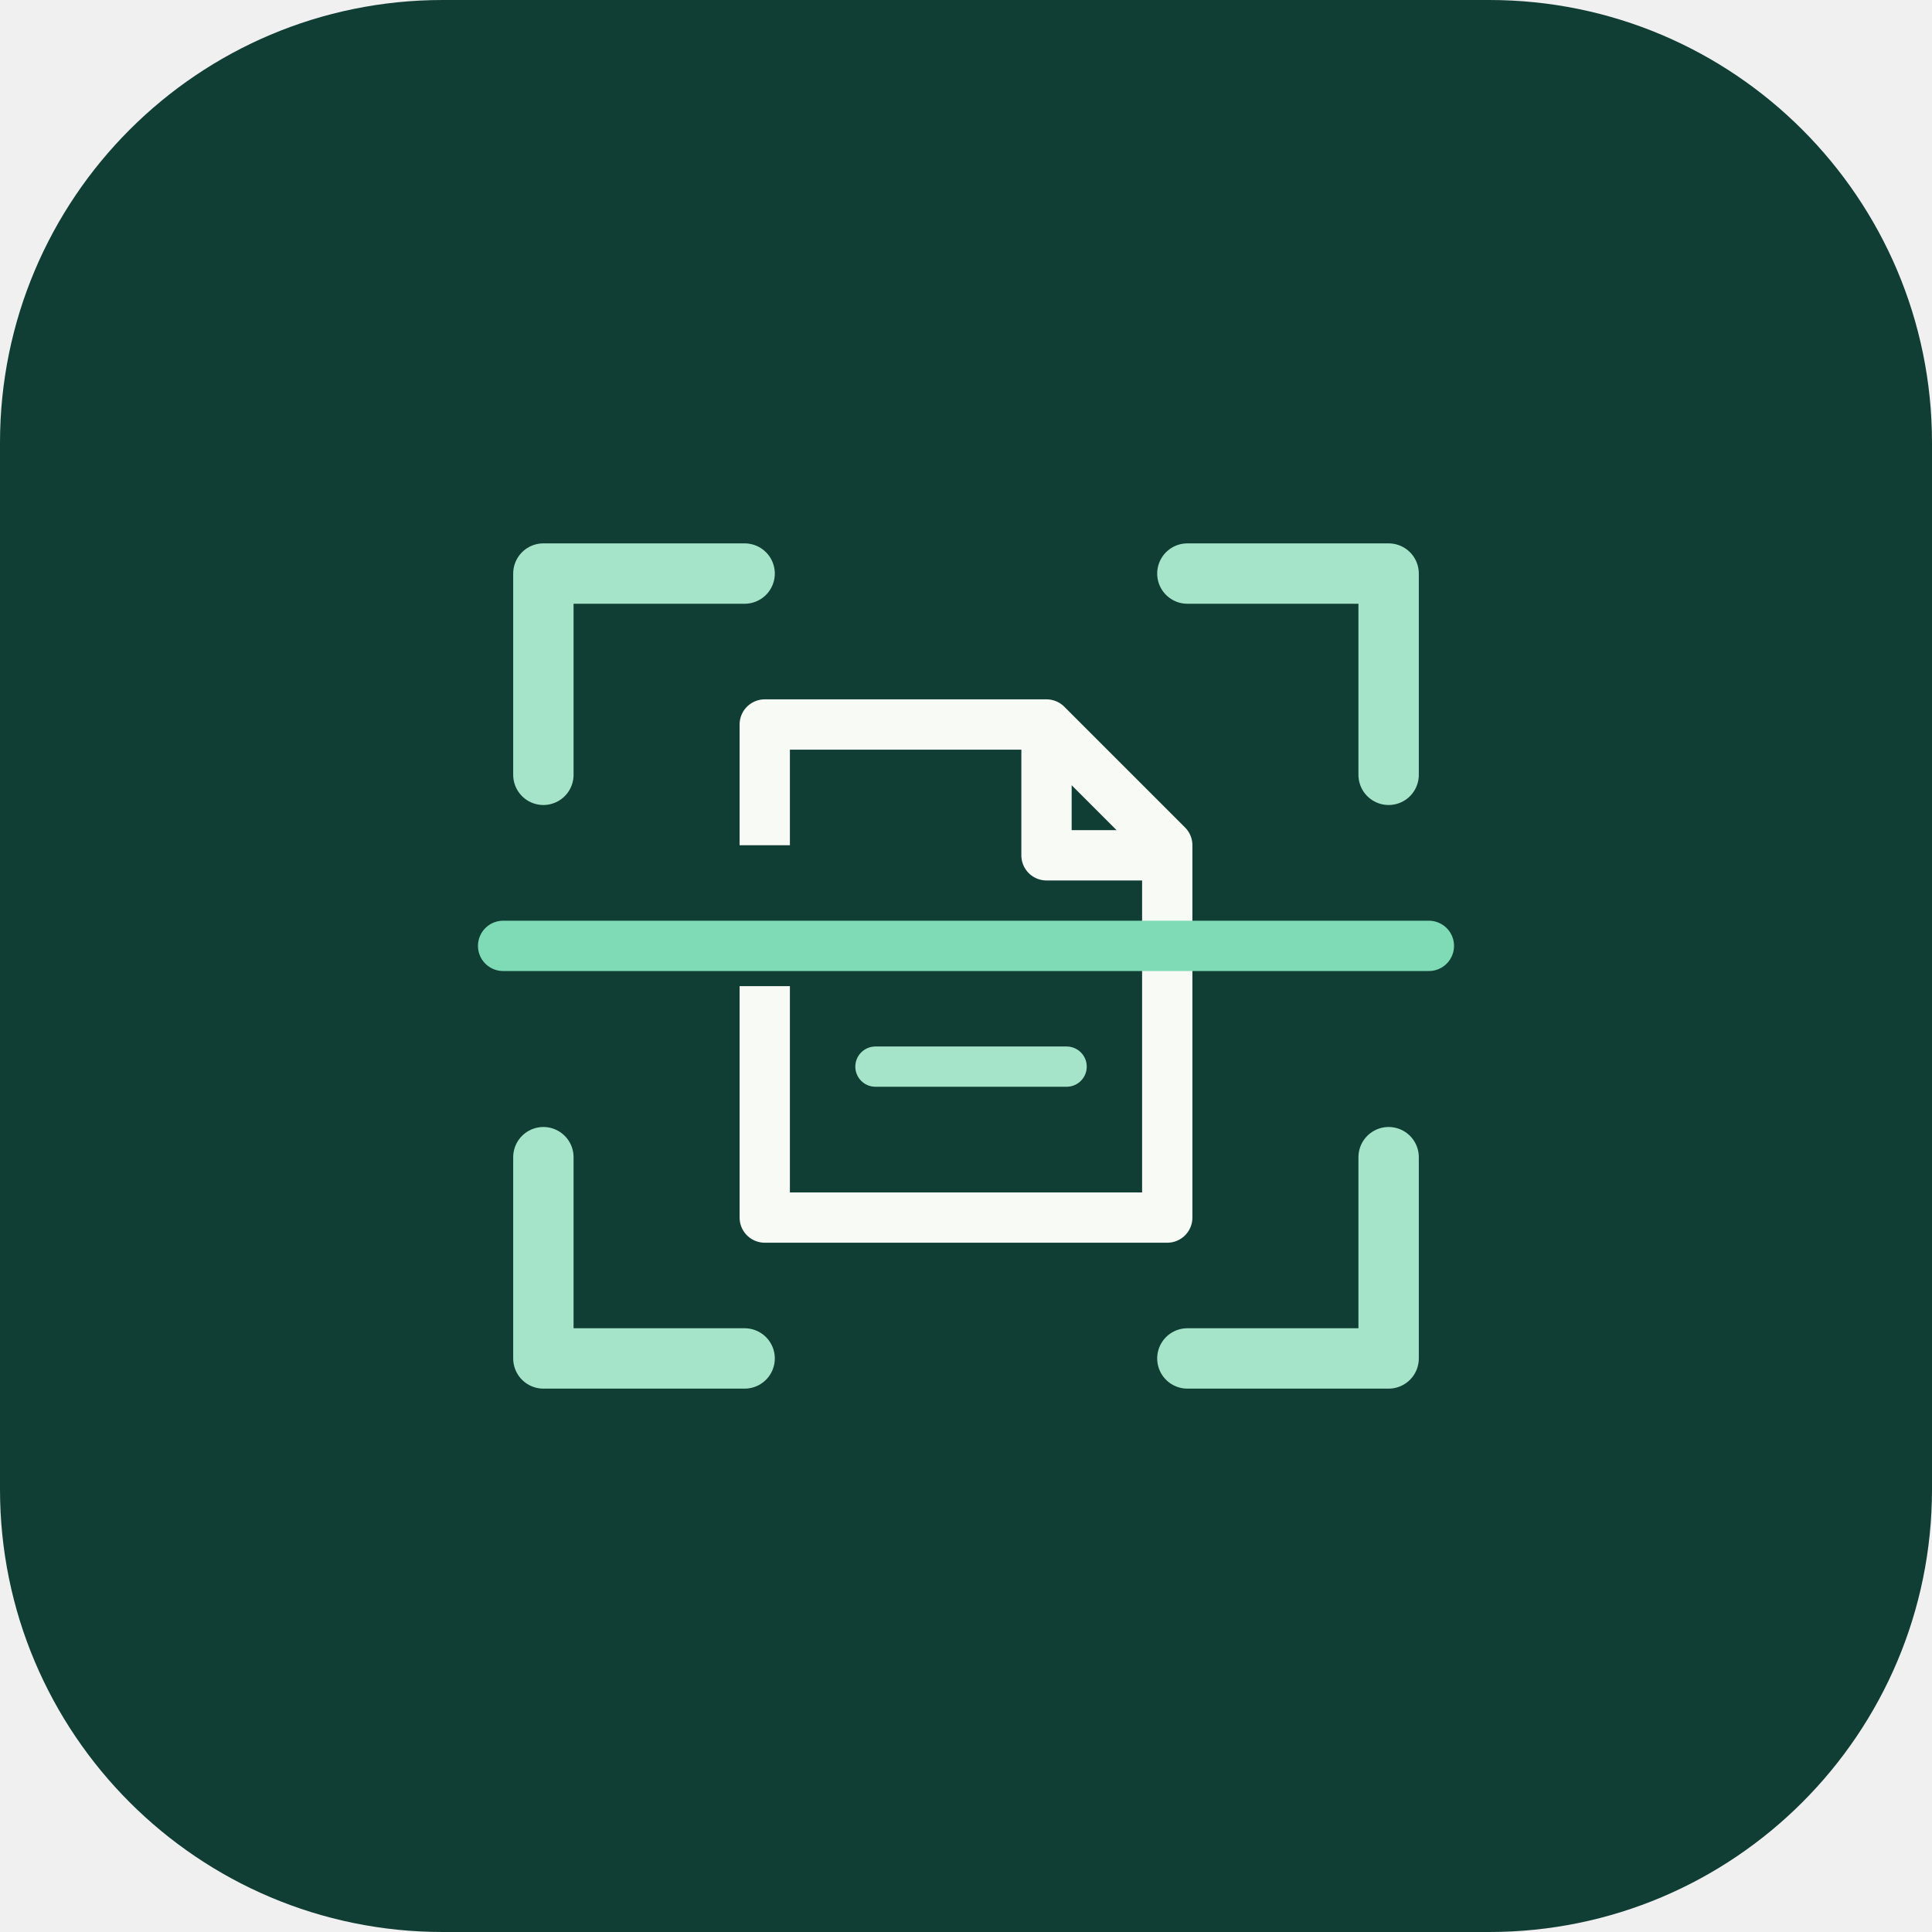
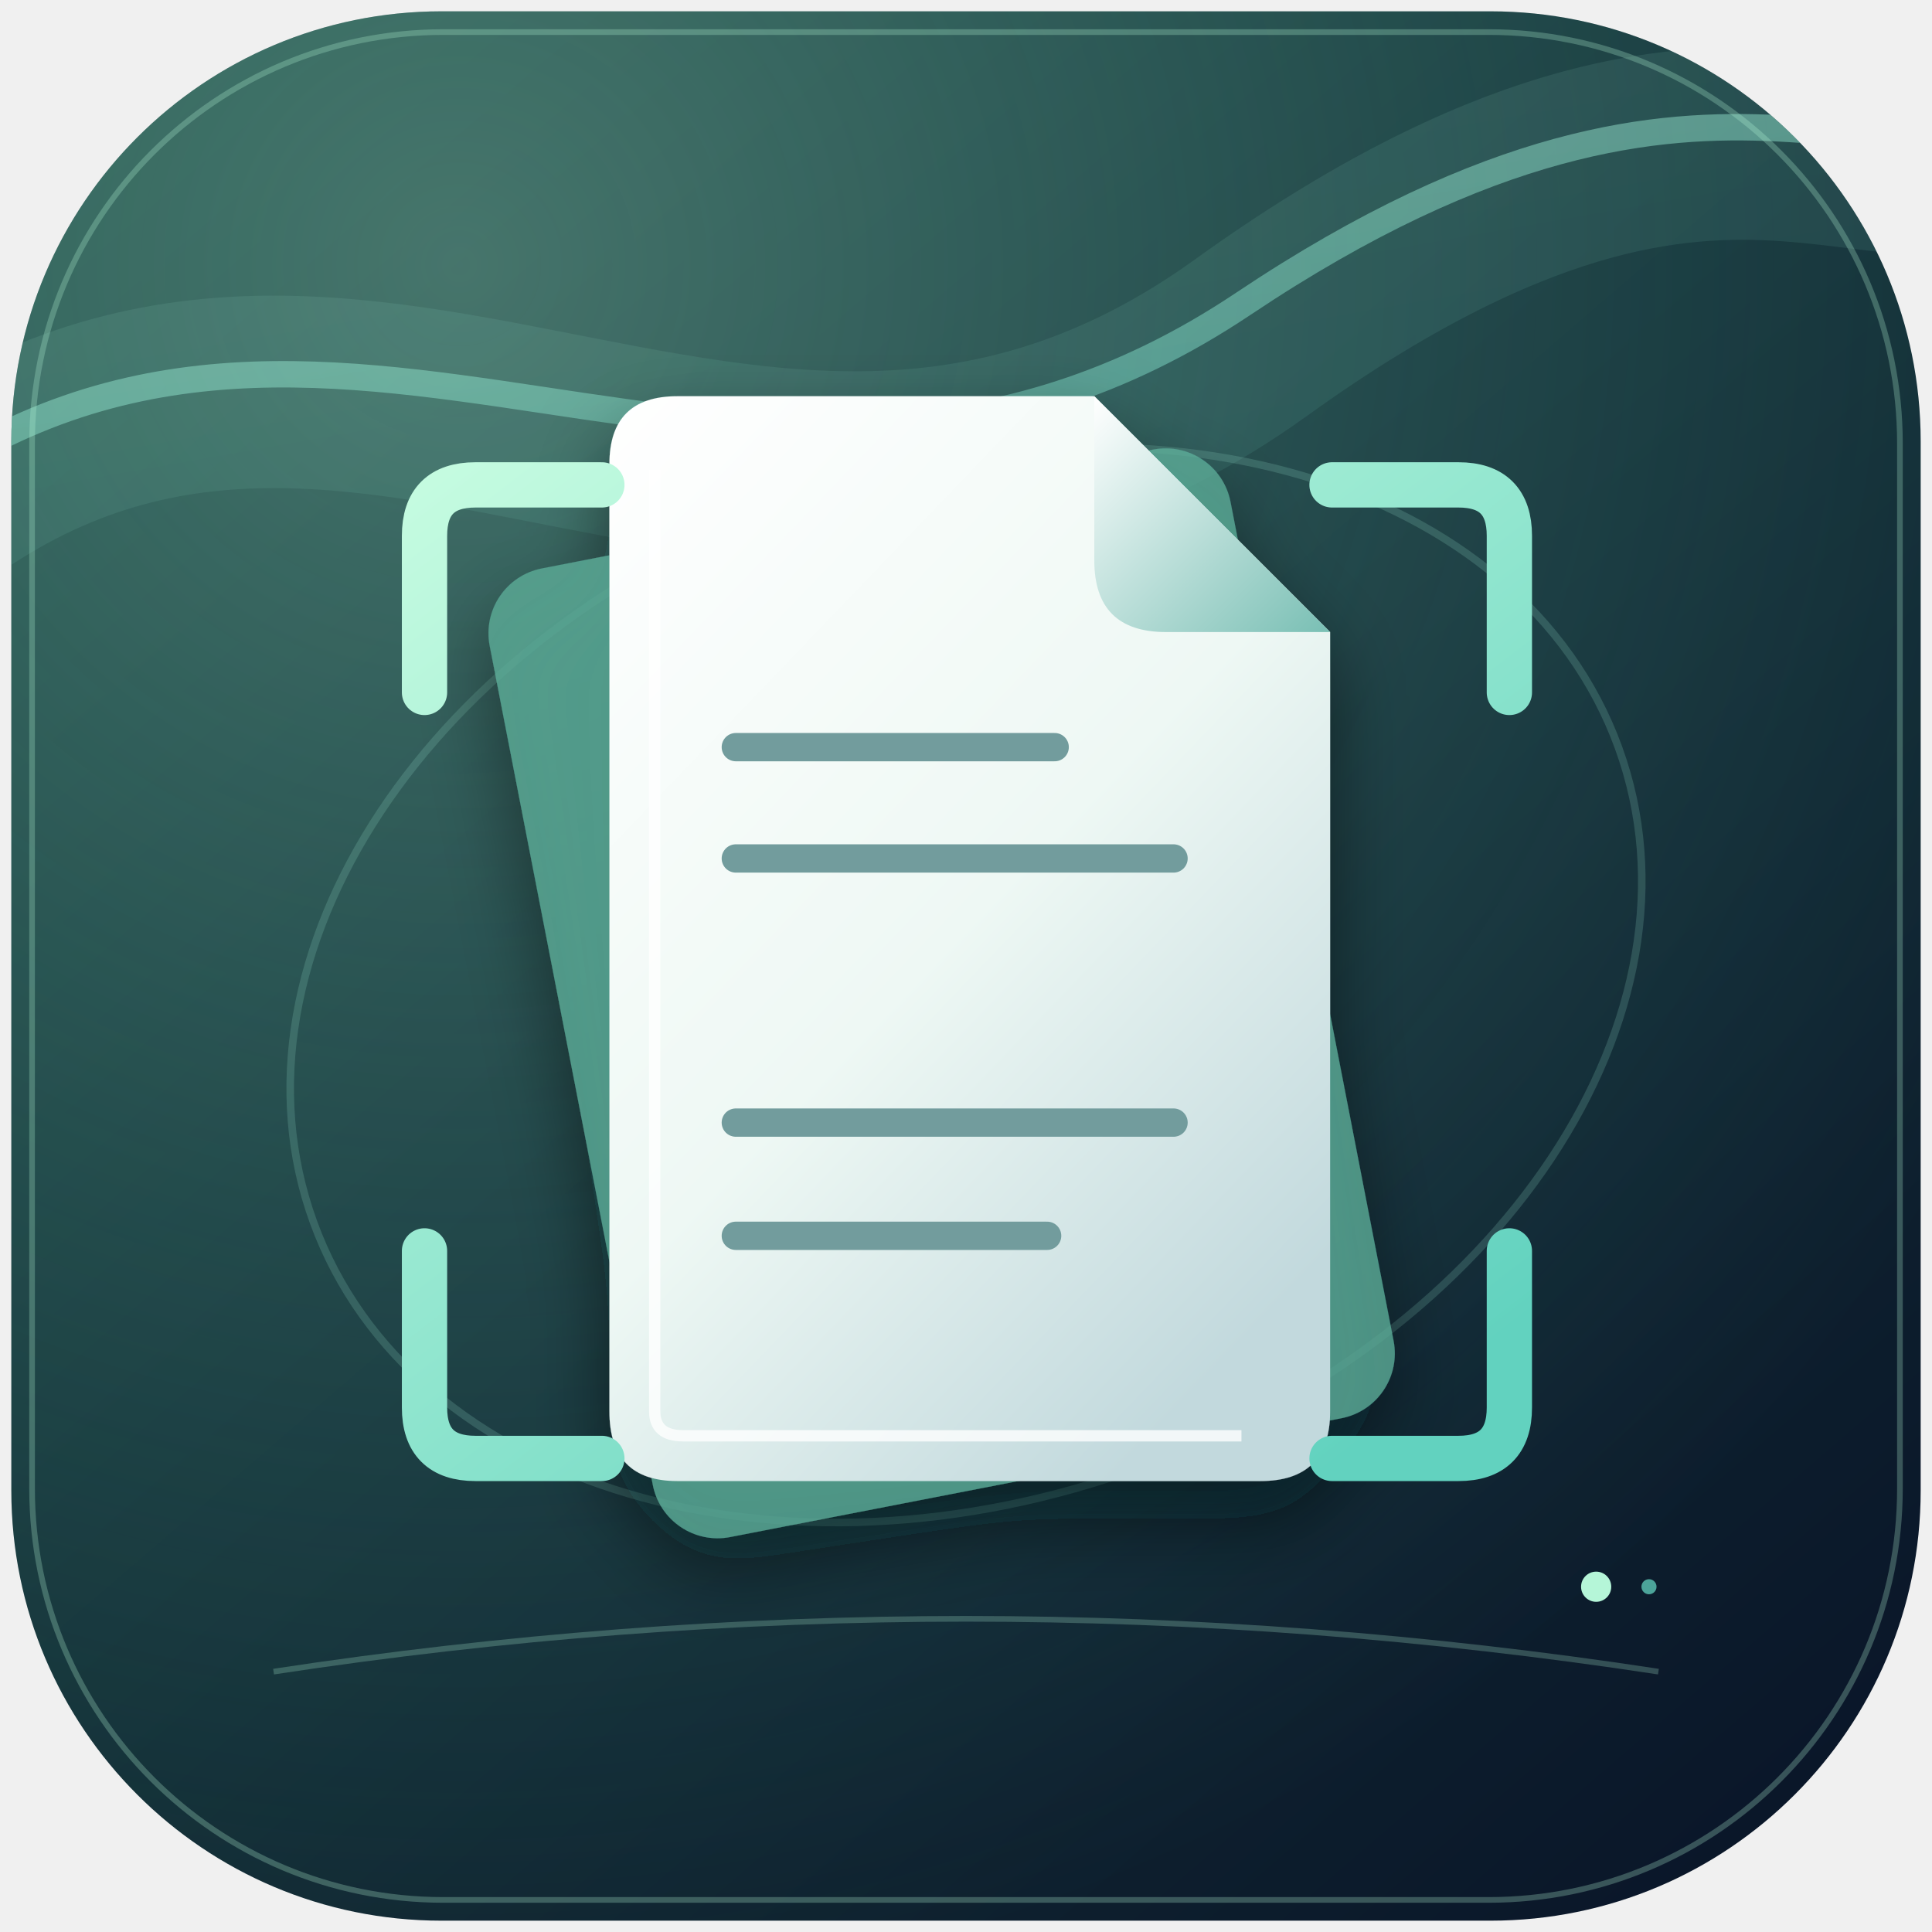
- <svg xmlns="http://www.w3.org/2000/svg" viewBox="0 0 192 192">
-   <rect width="192" height="192" rx="44" fill="#103d34" />
-   <path d="M54 77V57h20m44 0h20v20m0 38v20h-20m-44 0H54v-20" fill="none" stroke="#a5e4c9" stroke-width="6" stroke-linecap="round" stroke-linejoin="round" />
-   <path d="M76 84V72h28l12 12v37H76v-23m28-26v13h12" fill="none" stroke="#f8faf5" stroke-width="5" stroke-linejoin="round" />
-   <path d="M50 94h92" stroke="#7fdbb5" stroke-width="5" stroke-linecap="round" />
-   <path d="M87 106h19" stroke="#a5e4c9" stroke-width="4" stroke-linecap="round" />
+ <svg xmlns="http://www.w3.org/2000/svg" width="1024" height="1024" viewBox="0 0 1024 1024" role="img" aria-labelledby="title desc">
+   <defs>
+     <linearGradient id="tile" x2=".86" y2="1">
+       <stop stop-color="#1D4B45" />
+       <stop offset="1" stop-color="#0A1629" />
+     </linearGradient>
+     <radialGradient id="glow" cx=".24" cy=".14" r=".9">
+       <stop stop-color="#B5F6D8" stop-opacity=".29" />
+       <stop offset="1" stop-color="#59CABB" stop-opacity="0" />
+     </radialGradient>
+     <linearGradient id="mint" x2=".85" y2="1">
+       <stop stop-color="#C4FBE0" />
+       <stop offset="1" stop-color="#62D2BF" />
+     </linearGradient>
+     <linearGradient id="paper" x2=".7" y2="1">
+       <stop stop-color="#FFFFFF" />
+       <stop offset=".56" stop-color="#EEF8F4" />
+       <stop offset="1" stop-color="#C2D9DD" />
+     </linearGradient>
+     <linearGradient id="fold" x2="1" y2="1">
+       <stop stop-color="#FFFFFF" />
+       <stop offset="1" stop-color="#79BFB4" />
+     </linearGradient>
+     <linearGradient id="beam">
+       <stop stop-color="#6FE6C6" stop-opacity="0" />
+       <stop offset=".14" stop-color="#83F1D2" />
+       <stop offset=".5" stop-color="#DBFFEC" />
+       <stop offset=".86" stop-color="#83F1D2" />
+       <stop offset="1" stop-color="#6FE6C6" stop-opacity="0" />
+     </linearGradient>
+     <filter id="shadow" x="-.28" y="-.25" width="1.56" height="1.6">
+       <feDropShadow dx="0" dy="20" stdDeviation="20" flood-color="#061018" flood-opacity=".52" />
+     </filter>
+     <clipPath id="tile-clip">
+       <rect x="6" y="6" width="1012" height="1012" rx="228" />
+     </clipPath>
+   </defs>
+   <g clip-path="url(#tile-clip)">
+     <rect width="1024" height="1024" fill="url(#tile)" />
+     <rect width="1024" height="1024" fill="url(#glow)" />
+     <path d="M-74 298C172 68 392 374 663 179S1007 143 1100 56" fill="none" stroke="url(#mint)" stroke-width="102" opacity=".10" />
+     <path d="M-63 272C172 84 396 337 659 161S1008 128 1090 44" fill="none" stroke="url(#mint)" stroke-width="14" opacity=".48" />
+     <ellipse cx="512" cy="522" rx="368" ry="272" transform="rotate(-20 512 522)" fill="none" stroke="#9DEAD2" stroke-width="4" opacity=".18" />
+     <path d="M145 886Q512 830 879 886" fill="none" stroke="#B5F6D8" stroke-width="3" opacity=".24" />
+     <g filter="url(#shadow)">
+       <rect x="299" y="265" width="400" height="523" rx="35" transform="rotate(-11 499 526)" fill="#5BAE9A" opacity=".76" />
+       <path d="M323 246Q323 210 359 210H580L705 335V748Q705 785 668 785H359Q323 785 323 748Z" fill="url(#paper)" />
+       <path d="M580 210V297Q580 335 618 335H705Z" fill="url(#fold)" />
+       <path d="M347 249V748Q347 761 362 761H658" fill="none" stroke="#FFFFFF" stroke-width="6" opacity=".78" />
+       <path d="M390 396H559M390 455H622M390 595H622M390 655H555" fill="none" stroke="#729C9D" stroke-width="15" stroke-linecap="round" />
+     </g>
+     <path d="M225 367V284Q225 257 252 257H319M706 257H773Q800 257 800 284V367M800 663V746Q800 773 773 773H706M319 773H252Q225 773 225 746V663" fill="none" stroke="url(#mint)" stroke-width="24" stroke-linecap="round" stroke-linejoin="round" />
+     <path d="M186 524H838" fill="none" stroke="url(#beam)" stroke-width="62" opacity=".22" />
+     <path d="M186 524H838" fill="none" stroke="url(#beam)" stroke-width="19" />
+     <rect x="17" y="17" width="990" height="990" rx="218" fill="none" stroke="#B5F6D8" stroke-width="3" opacity=".27" />
+     <circle cx="846" cy="841" r="8" fill="#B5F6D8" />
+     <circle cx="874" cy="841" r="4" fill="#62D2BF" opacity=".75" />
+   </g>
</svg>
